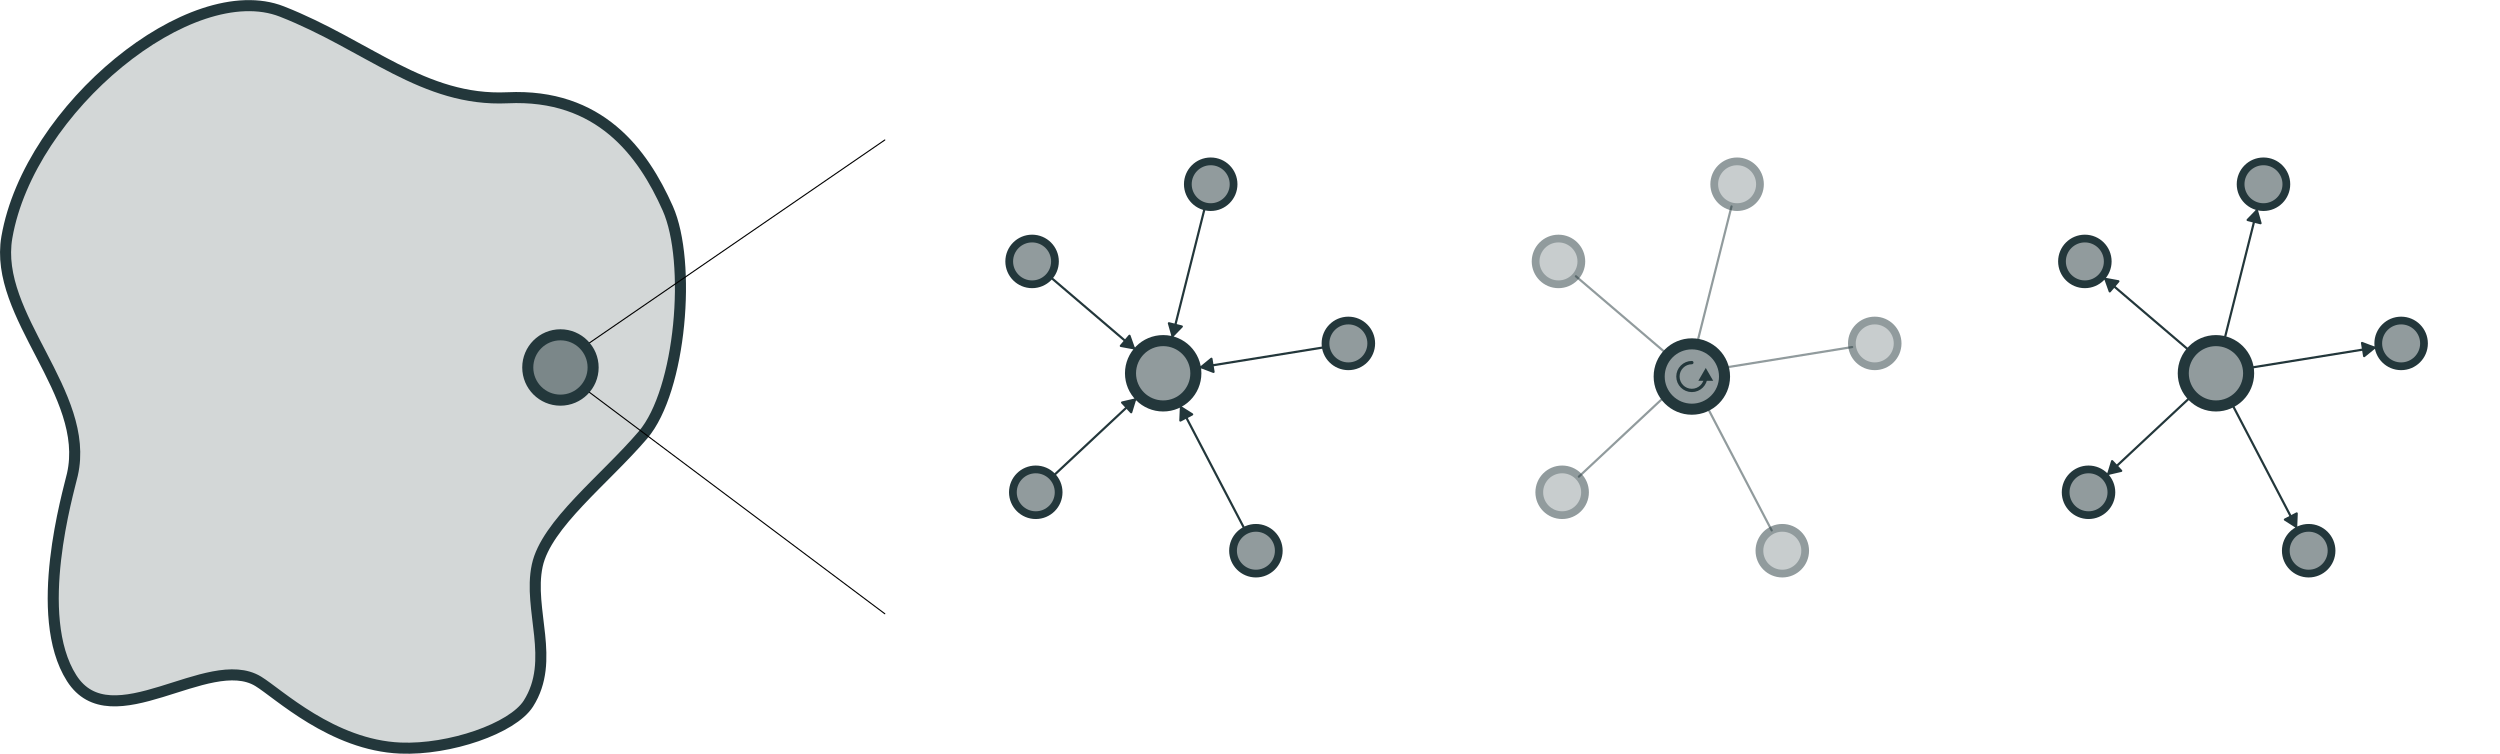
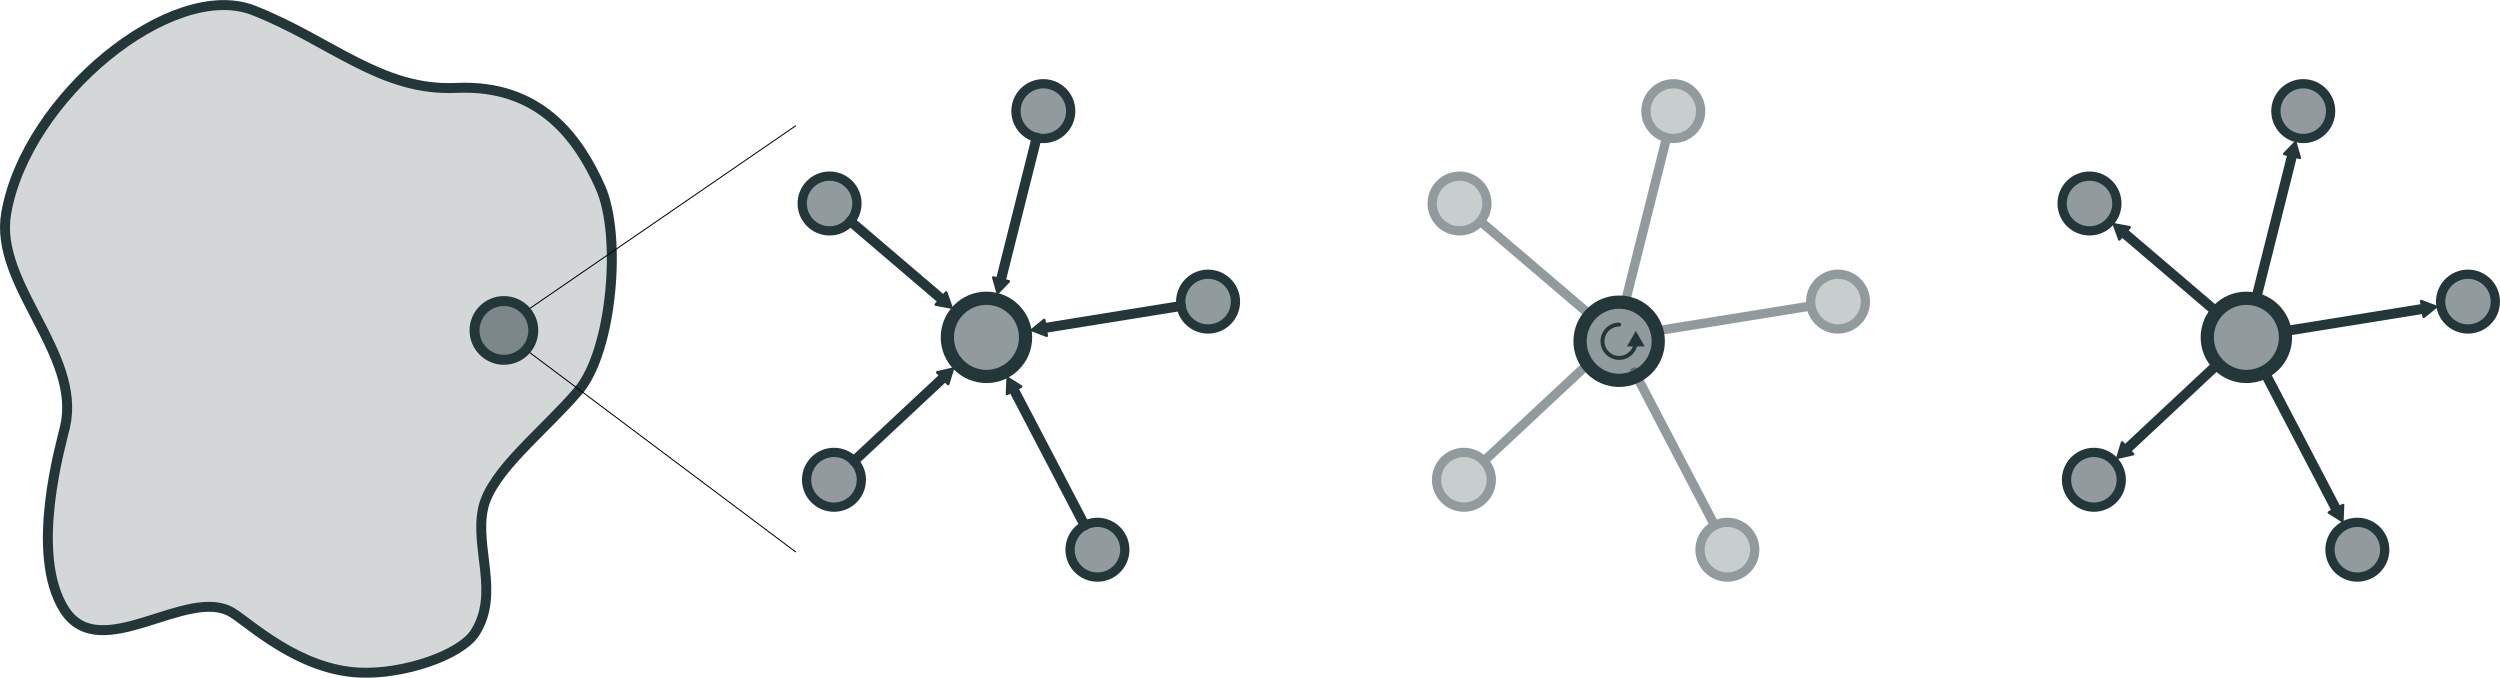
- <svg xmlns="http://www.w3.org/2000/svg" width="225.92mm" height="68.115mm" viewBox="0 0 225.92 68.115" version="1.1" id="svg1">
+ <svg xmlns="http://www.w3.org/2000/svg" width="251.261mm" height="68.115mm" viewBox="0 0 251.261 68.115" version="1.1" id="svg1">
  <defs id="defs1">
    <linearGradient id="swatch3">
      <stop style="stop-color:#23373b;stop-opacity:1;" offset="0" id="stop3" />
    </linearGradient>
  </defs>
  <g id="layer1" transform="translate(-9.74903,-15.34056)">
    <path style="fill:#23373b;fill-opacity:0.2;stroke:#23373b;stroke-width:1;stroke-linecap:round;stroke-linejoin:round;stroke-dasharray:none;stroke-opacity:1" d="m 35.226,16.383 c 7.762,3.048 12.794,8.147 20.387,7.793 8.323,-0.388 12.23,4.938 14.481,9.994 2.151,4.832 1.207,16.44 -2.242,20.478 -3.448,4.038 -8.758,8.067 -9.555,11.809 -0.849,3.983 1.695,8.553 -0.801,12.468 -1.432,2.246 -7.121,4.204 -11.563,4.018 C 39.765,82.686 34.881,77.998 33.08,76.908 28.574,74.178 19.817,82.274 16.221,76.619 12.625,70.964 15.933,59.8 16.29,58.227 17.962,50.874 9.134,43.912 10.37,36.782 12.395,25.094 27.03,13.164 35.226,16.383 Z" id="path2" />
    <path style="opacity:1;fill:none;fill-opacity:0.2;stroke:#000000;stroke-width:0.1;stroke-linecap:round;stroke-linejoin:round;stroke-dasharray:none;stroke-opacity:1" d="M 62.615,46.602 89.706,27.991" id="path4" />
    <path style="opacity:1;fill:none;fill-opacity:0.2;stroke:#000000;stroke-width:0.1;stroke-linecap:round;stroke-linejoin:round;stroke-dasharray:none;stroke-opacity:1" d="M 62.615,50.495 89.706,70.804" id="path5" />
    <circle style="fill:#23373b;fill-opacity:0.499;stroke:#23373b;stroke-width:1;stroke-linecap:round;stroke-linejoin:round;stroke-dasharray:none;stroke-opacity:1" id="path3" cx="60.395" cy="48.549" r="2.953" />
-     <g id="g13" transform="translate(0,0.5245247)">
+     <g id="g13" transform="matrix(1.331,0,0,1.331,-43.99052,-15.37142)">
      <circle style="fill:#23373b;fill-opacity:0.499;stroke:#23373b;stroke-width:1;stroke-linecap:round;stroke-linejoin:round;stroke-dasharray:none;stroke-opacity:1" id="path3-5" cx="114.863" cy="48.549" r="2.953" />
      <circle style="fill:#23373b;fill-opacity:0.499;stroke:#23373b;stroke-width:0.7;stroke-linecap:round;stroke-linejoin:round;stroke-dasharray:none;stroke-opacity:1" id="path3-5-2" cx="103.017" cy="38.44" r="2.067" />
      <circle style="fill:#23373b;fill-opacity:0.499;stroke:#23373b;stroke-width:0.7;stroke-linecap:round;stroke-linejoin:round;stroke-dasharray:none;stroke-opacity:1" id="path3-5-2-7" cx="119.158" cy="31.465" r="2.067" />
      <circle style="fill:#23373b;fill-opacity:0.499;stroke:#23373b;stroke-width:0.7;stroke-linecap:round;stroke-linejoin:round;stroke-dasharray:none;stroke-opacity:1" id="path3-5-2-7-6" cx="131.598" cy="45.849" r="2.067" />
      <circle style="fill:#23373b;fill-opacity:0.499;stroke:#23373b;stroke-width:0.7;stroke-linecap:round;stroke-linejoin:round;stroke-dasharray:none;stroke-opacity:1" id="path3-5-2-7-6-6" cx="123.243" cy="64.583" r="2.067" />
      <circle style="fill:#23373b;fill-opacity:0.499;stroke:#23373b;stroke-width:0.7;stroke-linecap:round;stroke-linejoin:round;stroke-dasharray:none;stroke-opacity:1" id="path3-5-2-7-6-6-9" cx="103.349" cy="59.303" r="2.067" />
-       <path style="opacity:1;fill:none;fill-opacity:0.2;stroke:#23373b;stroke-width:0.2;stroke-linecap:round;stroke-linejoin:round;stroke-dasharray:none;stroke-opacity:1" d="m 104.589,39.782 8.027,6.85" id="path6" />
-       <path style="opacity:1;fill:none;fill-opacity:0.2;stroke:#23373b;stroke-width:0.2;stroke-linecap:round;stroke-linejoin:round;stroke-dasharray:none;stroke-opacity:1" d="m 118.654,33.47 -3.071,12.215" id="path7" />
-       <path style="opacity:1;fill:none;fill-opacity:0.2;stroke:#23373b;stroke-width:0.2;stroke-linecap:round;stroke-linejoin:round;stroke-dasharray:none;stroke-opacity:1" d="m 129.557,46.178 -11.778,1.9" id="path8" />
-       <path style="opacity:1;fill:none;fill-opacity:0.2;stroke:#23373b;stroke-width:0.2;stroke-linecap:round;stroke-linejoin:round;stroke-dasharray:none;stroke-opacity:1" d="M 122.286,62.751 116.231,51.166" id="path9" />
-       <path style="opacity:1;fill:none;fill-opacity:0.2;stroke:#23373b;stroke-width:0.2;stroke-linecap:round;stroke-linejoin:round;stroke-dasharray:none;stroke-opacity:1" d="m 104.859,57.892 7.846,-7.328" id="path10" />
+       <path style="opacity:1;fill:none;fill-opacity:0.2;stroke:#23373b;stroke-width:0.751;stroke-linecap:round;stroke-linejoin:round;stroke-dasharray:none;stroke-opacity:1" d="m 104.589,39.782 7.101,6.059" id="path6" />
+       <path style="opacity:1;fill:none;fill-opacity:0.2;stroke:#23373b;stroke-width:0.751;stroke-linecap:round;stroke-linejoin:round;stroke-dasharray:none;stroke-opacity:1" d="m 118.654,33.47 -2.776,11.041" id="path7" />
+       <path style="opacity:1;fill:none;fill-opacity:0.2;stroke:#23373b;stroke-width:0.751;stroke-linecap:round;stroke-linejoin:round;stroke-dasharray:none;stroke-opacity:1" d="m 129.557,46.178 -10.581,1.707" id="path8" />
+       <path style="opacity:1;fill:none;fill-opacity:0.2;stroke:#23373b;stroke-width:0.751;stroke-linecap:round;stroke-linejoin:round;stroke-dasharray:none;stroke-opacity:1" d="M 122.286,62.751 116.789,52.234" id="path9" />
+       <path style="opacity:1;fill:none;fill-opacity:0.2;stroke:#23373b;stroke-width:0.751;stroke-linecap:round;stroke-linejoin:round;stroke-dasharray:none;stroke-opacity:1" d="m 104.859,57.892 6.955,-6.496" id="path10" />
      <path style="opacity:1;fill:#23373b;fill-opacity:1;stroke:#23373b;stroke-width:0.2;stroke-linecap:round;stroke-linejoin:round;stroke-dasharray:none;stroke-opacity:1" id="path11" d="m 116.468,51.62 1.013,0.643 -1.064,0.556 z" />
      <path style="fill:#23373b;fill-opacity:1;stroke:#23373b;stroke-width:0.2;stroke-linecap:round;stroke-linejoin:round;stroke-dasharray:none;stroke-opacity:1" id="path11-2" d="m 116.468,51.62 1.013,0.643 -1.064,0.556 z" transform="rotate(168.4285,118.1027,50.1704)" />
      <path style="fill:#23373b;fill-opacity:1;stroke:#23373b;stroke-width:0.2;stroke-linecap:round;stroke-linejoin:round;stroke-dasharray:none;stroke-opacity:1" id="path11-2-7" d="m 116.468,51.62 1.013,0.643 -1.064,0.556 z" transform="rotate(-138.2938,114.8629,48.54596)" />
      <path style="fill:#23373b;fill-opacity:1;stroke:#23373b;stroke-width:0.2;stroke-linecap:round;stroke-linejoin:round;stroke-dasharray:none;stroke-opacity:1" id="path11-2-2" d="m 116.468,51.62 1.013,0.643 -1.064,0.556 z" transform="rotate(158.0674,114.8594,48.54372)" />
      <path style="fill:#23373b;fill-opacity:1;stroke:#23373b;stroke-width:0.2;stroke-linecap:round;stroke-linejoin:round;stroke-dasharray:none;stroke-opacity:1" id="path11-2-2-9" d="m 116.468,51.62 1.013,0.643 -1.064,0.556 z" transform="rotate(74.54777,114.8529,48.54671)" />
    </g>
-     <g id="g12" transform="translate(-5.552696,1.141069)">
+     <g id="g12" transform="matrix(1.331,0,0,1.331,-51.38116,-14.5508)">
      <circle style="fill:#23373b;fill-opacity:0.499;stroke:#23373b;stroke-width:1;stroke-linecap:round;stroke-linejoin:round;stroke-dasharray:none;stroke-opacity:1" id="path3-5-4" cx="168.191" cy="48.225" r="2.953" />
-       <circle style="fill:#23373b;fill-opacity:0.499;stroke:#23373b;stroke-width:0.7;stroke-linecap:round;stroke-linejoin:round;stroke-dasharray:none;stroke-opacity:1;opacity:0.5" id="path3-5-2-5" cx="156.138" cy="37.824" r="2.067" />
-       <circle style="fill:#23373b;fill-opacity:0.499;stroke:#23373b;stroke-width:0.7;stroke-linecap:round;stroke-linejoin:round;stroke-dasharray:none;stroke-opacity:1;opacity:0.5" id="path3-5-2-7-0" cx="172.28" cy="30.849" r="2.067" />
-       <circle style="fill:#23373b;fill-opacity:0.499;stroke:#23373b;stroke-width:0.7;stroke-linecap:round;stroke-linejoin:round;stroke-dasharray:none;stroke-opacity:1;opacity:0.5" id="path3-5-2-7-6-3" cx="184.719" cy="45.232" r="2.067" />
-       <circle style="fill:#23373b;fill-opacity:0.499;stroke:#23373b;stroke-width:0.7;stroke-linecap:round;stroke-linejoin:round;stroke-dasharray:none;stroke-opacity:1;opacity:0.5" id="path3-5-2-7-6-6-6" cx="176.364" cy="63.966" r="2.067" />
-       <circle style="fill:#23373b;fill-opacity:0.499;stroke:#23373b;stroke-width:0.7;stroke-linecap:round;stroke-linejoin:round;stroke-dasharray:none;stroke-opacity:1;opacity:0.5" id="path3-5-2-7-6-6-9-1" cx="156.47" cy="58.686" r="2.067" />
-       <path style="fill:none;fill-opacity:0.2;stroke:#23373b;stroke-width:0.2;stroke-linecap:round;stroke-linejoin:round;stroke-dasharray:none;stroke-opacity:1;opacity:0.5" d="m 157.711,39.165 8.027,6.85" id="path6-0" />
-       <path style="fill:none;fill-opacity:0.2;stroke:#23373b;stroke-width:0.2;stroke-linecap:round;stroke-linejoin:round;stroke-dasharray:none;stroke-opacity:1;opacity:0.5" d="m 171.775,32.853 -3.071,12.215" id="path7-6" />
-       <path style="fill:none;fill-opacity:0.2;stroke:#23373b;stroke-width:0.2;stroke-linecap:round;stroke-linejoin:round;stroke-dasharray:none;stroke-opacity:1;opacity:0.5" d="m 182.678,45.562 -11.778,1.9" id="path8-3" />
-       <path style="fill:none;fill-opacity:0.2;stroke:#23373b;stroke-width:0.2;stroke-linecap:round;stroke-linejoin:round;stroke-dasharray:none;stroke-opacity:1;opacity:0.5" d="M 175.407,62.134 169.352,50.549" id="path9-2" />
-       <path style="fill:none;fill-opacity:0.2;stroke:#23373b;stroke-width:0.2;stroke-linecap:round;stroke-linejoin:round;stroke-dasharray:none;stroke-opacity:1;opacity:0.5" d="m 157.98,57.275 7.846,-7.328" id="path10-0" />
+       <path id="path3-5-2-5" style="opacity:0.5;fill:#23373b;fill-opacity:0.499;stroke:#23373b;stroke-width:0.7;stroke-linecap:round;stroke-linejoin:round;stroke-dasharray:none;stroke-opacity:1" d="M 156.138 35.757 A 2.067 2.067 0 0 0 154.071 37.824 A 2.067 2.067 0 0 0 156.138 39.891 A 2.067 2.067 0 0 0 158.205 37.824 A 2.067 2.067 0 0 0 156.138 35.757 z M 157.711 39.165 L 165.738 46.015 L 157.711 39.165 z " />
+       <path id="path3-5-2-7-0" style="opacity:0.5;fill:#23373b;fill-opacity:0.499;stroke:#23373b;stroke-width:0.7;stroke-linecap:round;stroke-linejoin:round;stroke-dasharray:none;stroke-opacity:1" d="M 172.279 28.782 A 2.067 2.067 0 0 0 170.212 30.849 A 2.067 2.067 0 0 0 172.279 32.916 A 2.067 2.067 0 0 0 174.346 30.849 A 2.067 2.067 0 0 0 172.279 28.782 z M 171.775 32.853 L 168.704 45.068 L 171.775 32.853 z " />
+       <path id="path3-5-2-7-6-3" style="opacity:0.5;fill:#23373b;fill-opacity:0.499;stroke:#23373b;stroke-width:0.7;stroke-linecap:round;stroke-linejoin:round;stroke-dasharray:none;stroke-opacity:1" d="M 184.719 43.165 A 2.067 2.067 0 0 0 182.652 45.232 A 2.067 2.067 0 0 0 184.719 47.299 A 2.067 2.067 0 0 0 186.786 45.232 A 2.067 2.067 0 0 0 184.719 43.165 z M 182.678 45.562 L 170.9 47.462 L 182.678 45.562 z " />
+       <path id="path3-5-2-7-6-6-6" style="opacity:0.5;fill:#23373b;fill-opacity:0.499;stroke:#23373b;stroke-width:0.7;stroke-linecap:round;stroke-linejoin:round;stroke-dasharray:none;stroke-opacity:1" d="M 169.352 50.549 L 175.407 62.134 L 169.352 50.549 z M 176.364 61.899 A 2.067 2.067 0 0 0 174.297 63.966 A 2.067 2.067 0 0 0 176.364 66.033 A 2.067 2.067 0 0 0 178.431 63.966 A 2.067 2.067 0 0 0 176.364 61.899 z " />
+       <path id="path3-5-2-7-6-6-9-1" style="opacity:0.5;fill:#23373b;fill-opacity:0.499;stroke:#23373b;stroke-width:0.7;stroke-linecap:round;stroke-linejoin:round;stroke-dasharray:none;stroke-opacity:1" d="M 165.826 49.948 L 157.98 57.275 L 165.826 49.948 z M 156.47 56.619 A 2.067 2.067 0 0 0 154.403 58.686 A 2.067 2.067 0 0 0 156.47 60.753 A 2.067 2.067 0 0 0 158.537 58.686 A 2.067 2.067 0 0 0 156.47 56.619 z " />
    </g>
-     <g id="g11" transform="translate(0,1.679532)">
+     <g id="g11" transform="matrix(1.331,0,0,1.331,-43.99052,-13.8341)">
      <circle style="fill:#23373b;fill-opacity:0.499;stroke:#23373b;stroke-width:1;stroke-linecap:round;stroke-linejoin:round;stroke-dasharray:none;stroke-opacity:1" id="path3-5-4-6" cx="210" cy="47.394" r="2.953" />
      <circle style="fill:#23373b;fill-opacity:0.499;stroke:#23373b;stroke-width:0.7;stroke-linecap:round;stroke-linejoin:round;stroke-dasharray:none;stroke-opacity:1" id="path3-5-2-5-9" cx="198.154" cy="37.285" r="2.067" />
      <circle style="fill:#23373b;fill-opacity:0.499;stroke:#23373b;stroke-width:0.7;stroke-linecap:round;stroke-linejoin:round;stroke-dasharray:none;stroke-opacity:1" id="path3-5-2-7-0-3" cx="214.295" cy="30.31" r="2.067" />
      <circle style="fill:#23373b;fill-opacity:0.499;stroke:#23373b;stroke-width:0.7;stroke-linecap:round;stroke-linejoin:round;stroke-dasharray:none;stroke-opacity:1" id="path3-5-2-7-6-3-7" cx="226.734" cy="44.694" r="2.067" />
      <circle style="fill:#23373b;fill-opacity:0.499;stroke:#23373b;stroke-width:0.7;stroke-linecap:round;stroke-linejoin:round;stroke-dasharray:none;stroke-opacity:1" id="path3-5-2-7-6-6-6-4" cx="218.38" cy="63.428" r="2.067" />
      <circle style="fill:#23373b;fill-opacity:0.499;stroke:#23373b;stroke-width:0.7;stroke-linecap:round;stroke-linejoin:round;stroke-dasharray:none;stroke-opacity:1" id="path3-5-2-7-6-6-9-1-5" cx="198.485" cy="58.148" r="2.067" />
-       <path style="fill:none;fill-opacity:0.2;stroke:#23373b;stroke-width:0.2;stroke-linecap:round;stroke-linejoin:round;stroke-dasharray:none;stroke-opacity:1" d="m 199.726,38.627 8.027,6.85" id="path6-0-2" />
-       <path style="fill:none;fill-opacity:0.2;stroke:#23373b;stroke-width:0.2;stroke-linecap:round;stroke-linejoin:round;stroke-dasharray:none;stroke-opacity:1" d="m 213.791,32.315 -3.071,12.215" id="path7-6-5" />
-       <path style="fill:none;fill-opacity:0.2;stroke:#23373b;stroke-width:0.2;stroke-linecap:round;stroke-linejoin:round;stroke-dasharray:none;stroke-opacity:1" d="m 224.694,45.023 -11.778,1.9" id="path8-3-4" />
-       <path style="fill:none;fill-opacity:0.2;stroke:#23373b;stroke-width:0.2;stroke-linecap:round;stroke-linejoin:round;stroke-dasharray:none;stroke-opacity:1" d="M 217.422,61.596 211.368,50.011" id="path9-2-7" />
-       <path style="fill:none;fill-opacity:0.2;stroke:#23373b;stroke-width:0.2;stroke-linecap:round;stroke-linejoin:round;stroke-dasharray:none;stroke-opacity:1" d="m 199.996,56.737 7.846,-7.328" id="path10-0-4" />
+       <path style="fill:none;fill-opacity:0.2;stroke:#23373b;stroke-width:0.751;stroke-linecap:round;stroke-linejoin:round;stroke-dasharray:none;stroke-opacity:1" d="m 200.53,39.313 7.224,6.164" id="path6-0-2" />
+       <path style="fill:none;fill-opacity:0.2;stroke:#23373b;stroke-width:0.751;stroke-linecap:round;stroke-linejoin:round;stroke-dasharray:none;stroke-opacity:1" d="m 213.531,33.349 -2.811,11.181" id="path7-6-5" />
+       <path style="fill:none;fill-opacity:0.2;stroke:#23373b;stroke-width:0.751;stroke-linecap:round;stroke-linejoin:round;stroke-dasharray:none;stroke-opacity:1" d="M 223.639,45.193 212.915,46.923" id="path8-3-4" />
+       <path style="fill:none;fill-opacity:0.2;stroke:#23373b;stroke-width:0.751;stroke-linecap:round;stroke-linejoin:round;stroke-dasharray:none;stroke-opacity:1" d="m 216.926,60.645 -5.558,-10.635" id="path9-2-7" />
+       <path style="fill:none;fill-opacity:0.2;stroke:#23373b;stroke-width:0.751;stroke-linecap:round;stroke-linejoin:round;stroke-dasharray:none;stroke-opacity:1" d="m 200.775,56.009 7.066,-6.6" id="path10-0-4" />
      <path style="fill:#23373b;fill-opacity:1;stroke:#23373b;stroke-width:0.2;stroke-linecap:round;stroke-linejoin:round;stroke-dasharray:none;stroke-opacity:1" id="path11-6-4" d="m 116.468,51.62 1.013,0.643 -1.064,0.556 z" transform="rotate(60,159.5731,143.1603)" />
      <path style="fill:#23373b;fill-opacity:1;stroke:#23373b;stroke-width:0.2;stroke-linecap:round;stroke-linejoin:round;stroke-dasharray:none;stroke-opacity:1" id="path11-2-1-3" d="m 116.468,51.62 1.013,0.643 -1.064,0.556 z" transform="rotate(-131.5714,168.6312,24.68751)" />
      <path style="fill:#23373b;fill-opacity:1;stroke:#23373b;stroke-width:0.2;stroke-linecap:round;stroke-linejoin:round;stroke-dasharray:none;stroke-opacity:1" id="path11-2-7-5-0" d="m 116.468,51.62 1.013,0.643 -1.064,0.556 z" transform="rotate(-78.29475,153.5606,-16.62857)" />
      <path style="fill:#23373b;fill-opacity:1;stroke:#23373b;stroke-width:0.2;stroke-linecap:round;stroke-linejoin:round;stroke-dasharray:none;stroke-opacity:1" id="path11-2-2-5-7" d="m 116.468,51.62 1.013,0.643 -1.064,0.556 z" transform="rotate(98.06658,164.2693,82.12814)" />
      <path style="fill:#23373b;fill-opacity:1;stroke:#23373b;stroke-width:0.2;stroke-linecap:round;stroke-linejoin:round;stroke-dasharray:none;stroke-opacity:1" id="path11-2-2-9-4-8" d="m 116.468,51.62 1.013,0.643 -1.064,0.556 z" transform="rotate(14.54859,143.9974,383.0992)" />
    </g>
-     <path id="path14" style="opacity:1;fill:none;stroke:#23373b;stroke-width:0.3;stroke-linecap:round;stroke-linejoin:round;marker-start:;stroke-dasharray:none" d="m 163.896,49.366 c 0,0.695 -0.563,1.258 -1.258,1.258 -0.695,10e-7 -1.258,-0.563 -1.258,-1.258 0,-0.695 0.563,-1.258 1.258,-1.258" />
-     <path style="opacity:1;fill:#23373b;stroke-width:0.3;stroke-linecap:round;stroke-linejoin:round" id="path1" d="m 582.602,125.668 2.54,4.4 -5.08,0 z" transform="matrix(0.2645833,0,0,0.2645833,9.74903,15.34056)" />
+     <path id="path14" style="opacity:1;fill:none;stroke:#23373b;stroke-width:0.399;stroke-linecap:round;stroke-linejoin:round;stroke-dasharray:none" d="m 174.155,49.637 c 0,0.925 -0.75,1.674 -1.674,1.674 -0.925,1e-6 -1.674,-0.75 -1.674,-1.674 0,-0.925 0.75,-1.674 1.674,-1.674" />
+     <path style="opacity:1;fill:#23373b;stroke-width:0.3;stroke-linecap:round;stroke-linejoin:round" id="path1" d="m 582.602,125.668 2.54,4.4 -5.08,0 z" transform="matrix(0.3521604,0,0,0.3521604,-31.01456,4.348722)" />
  </g>
</svg>
